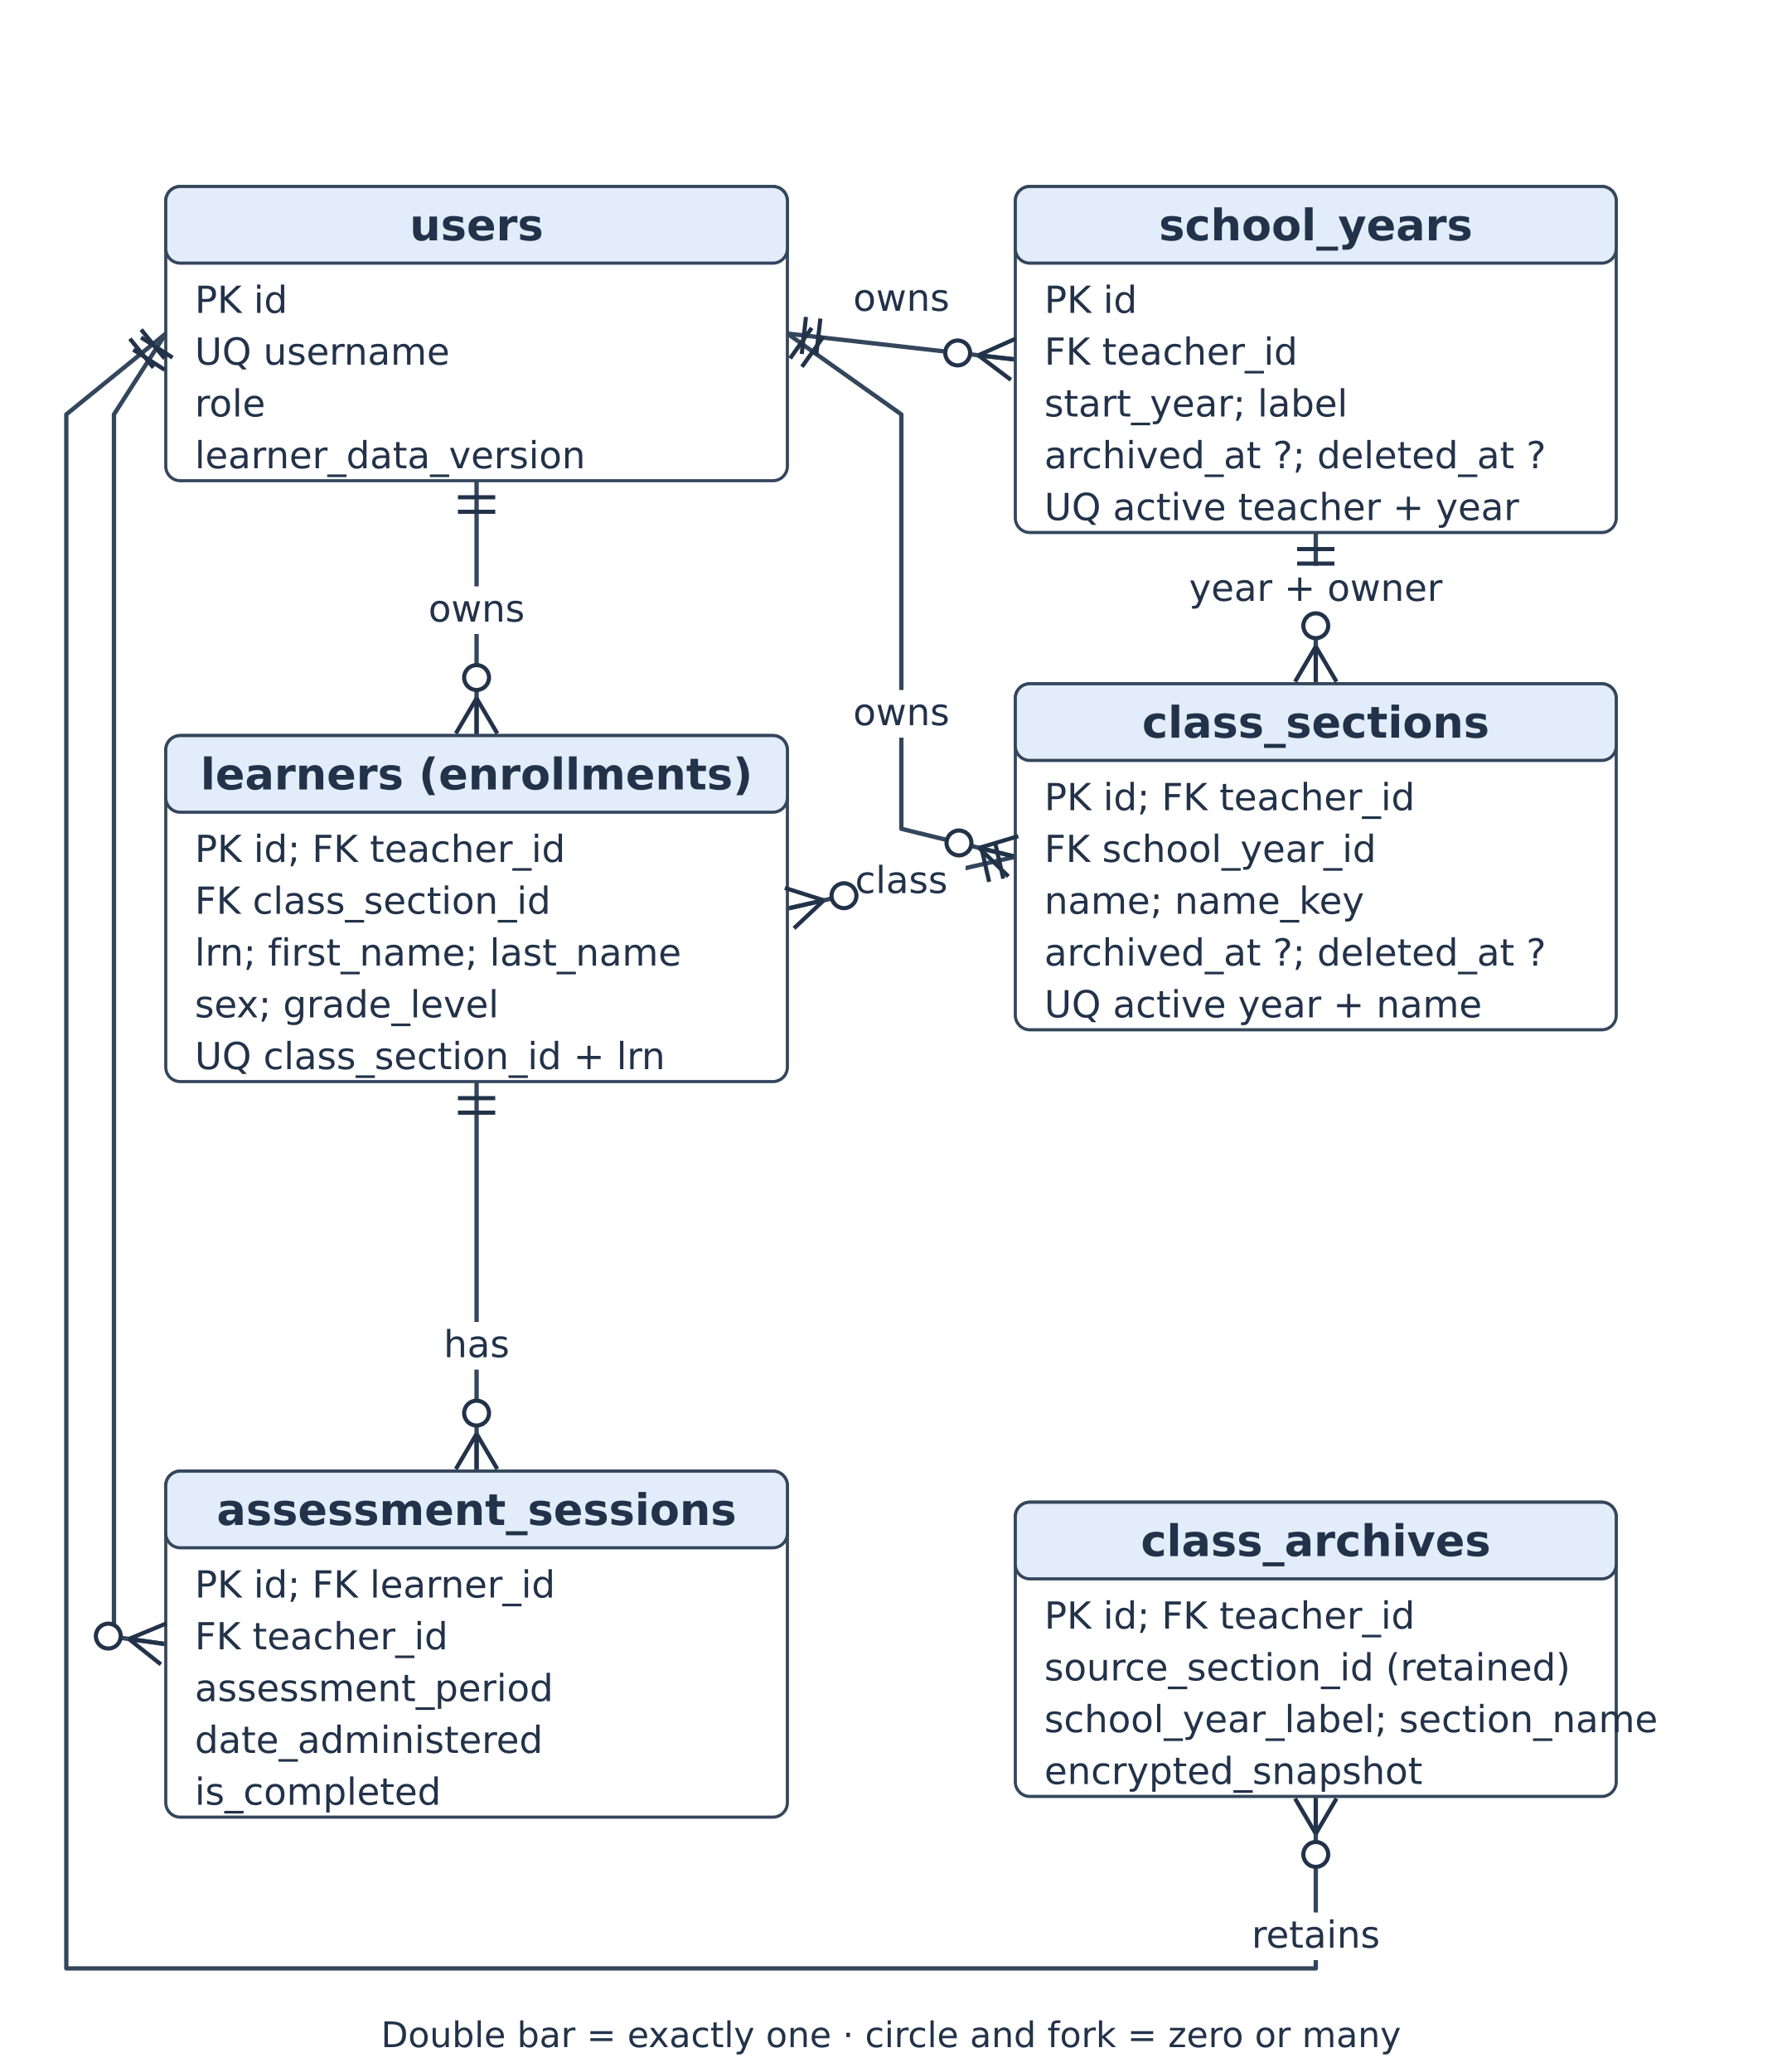
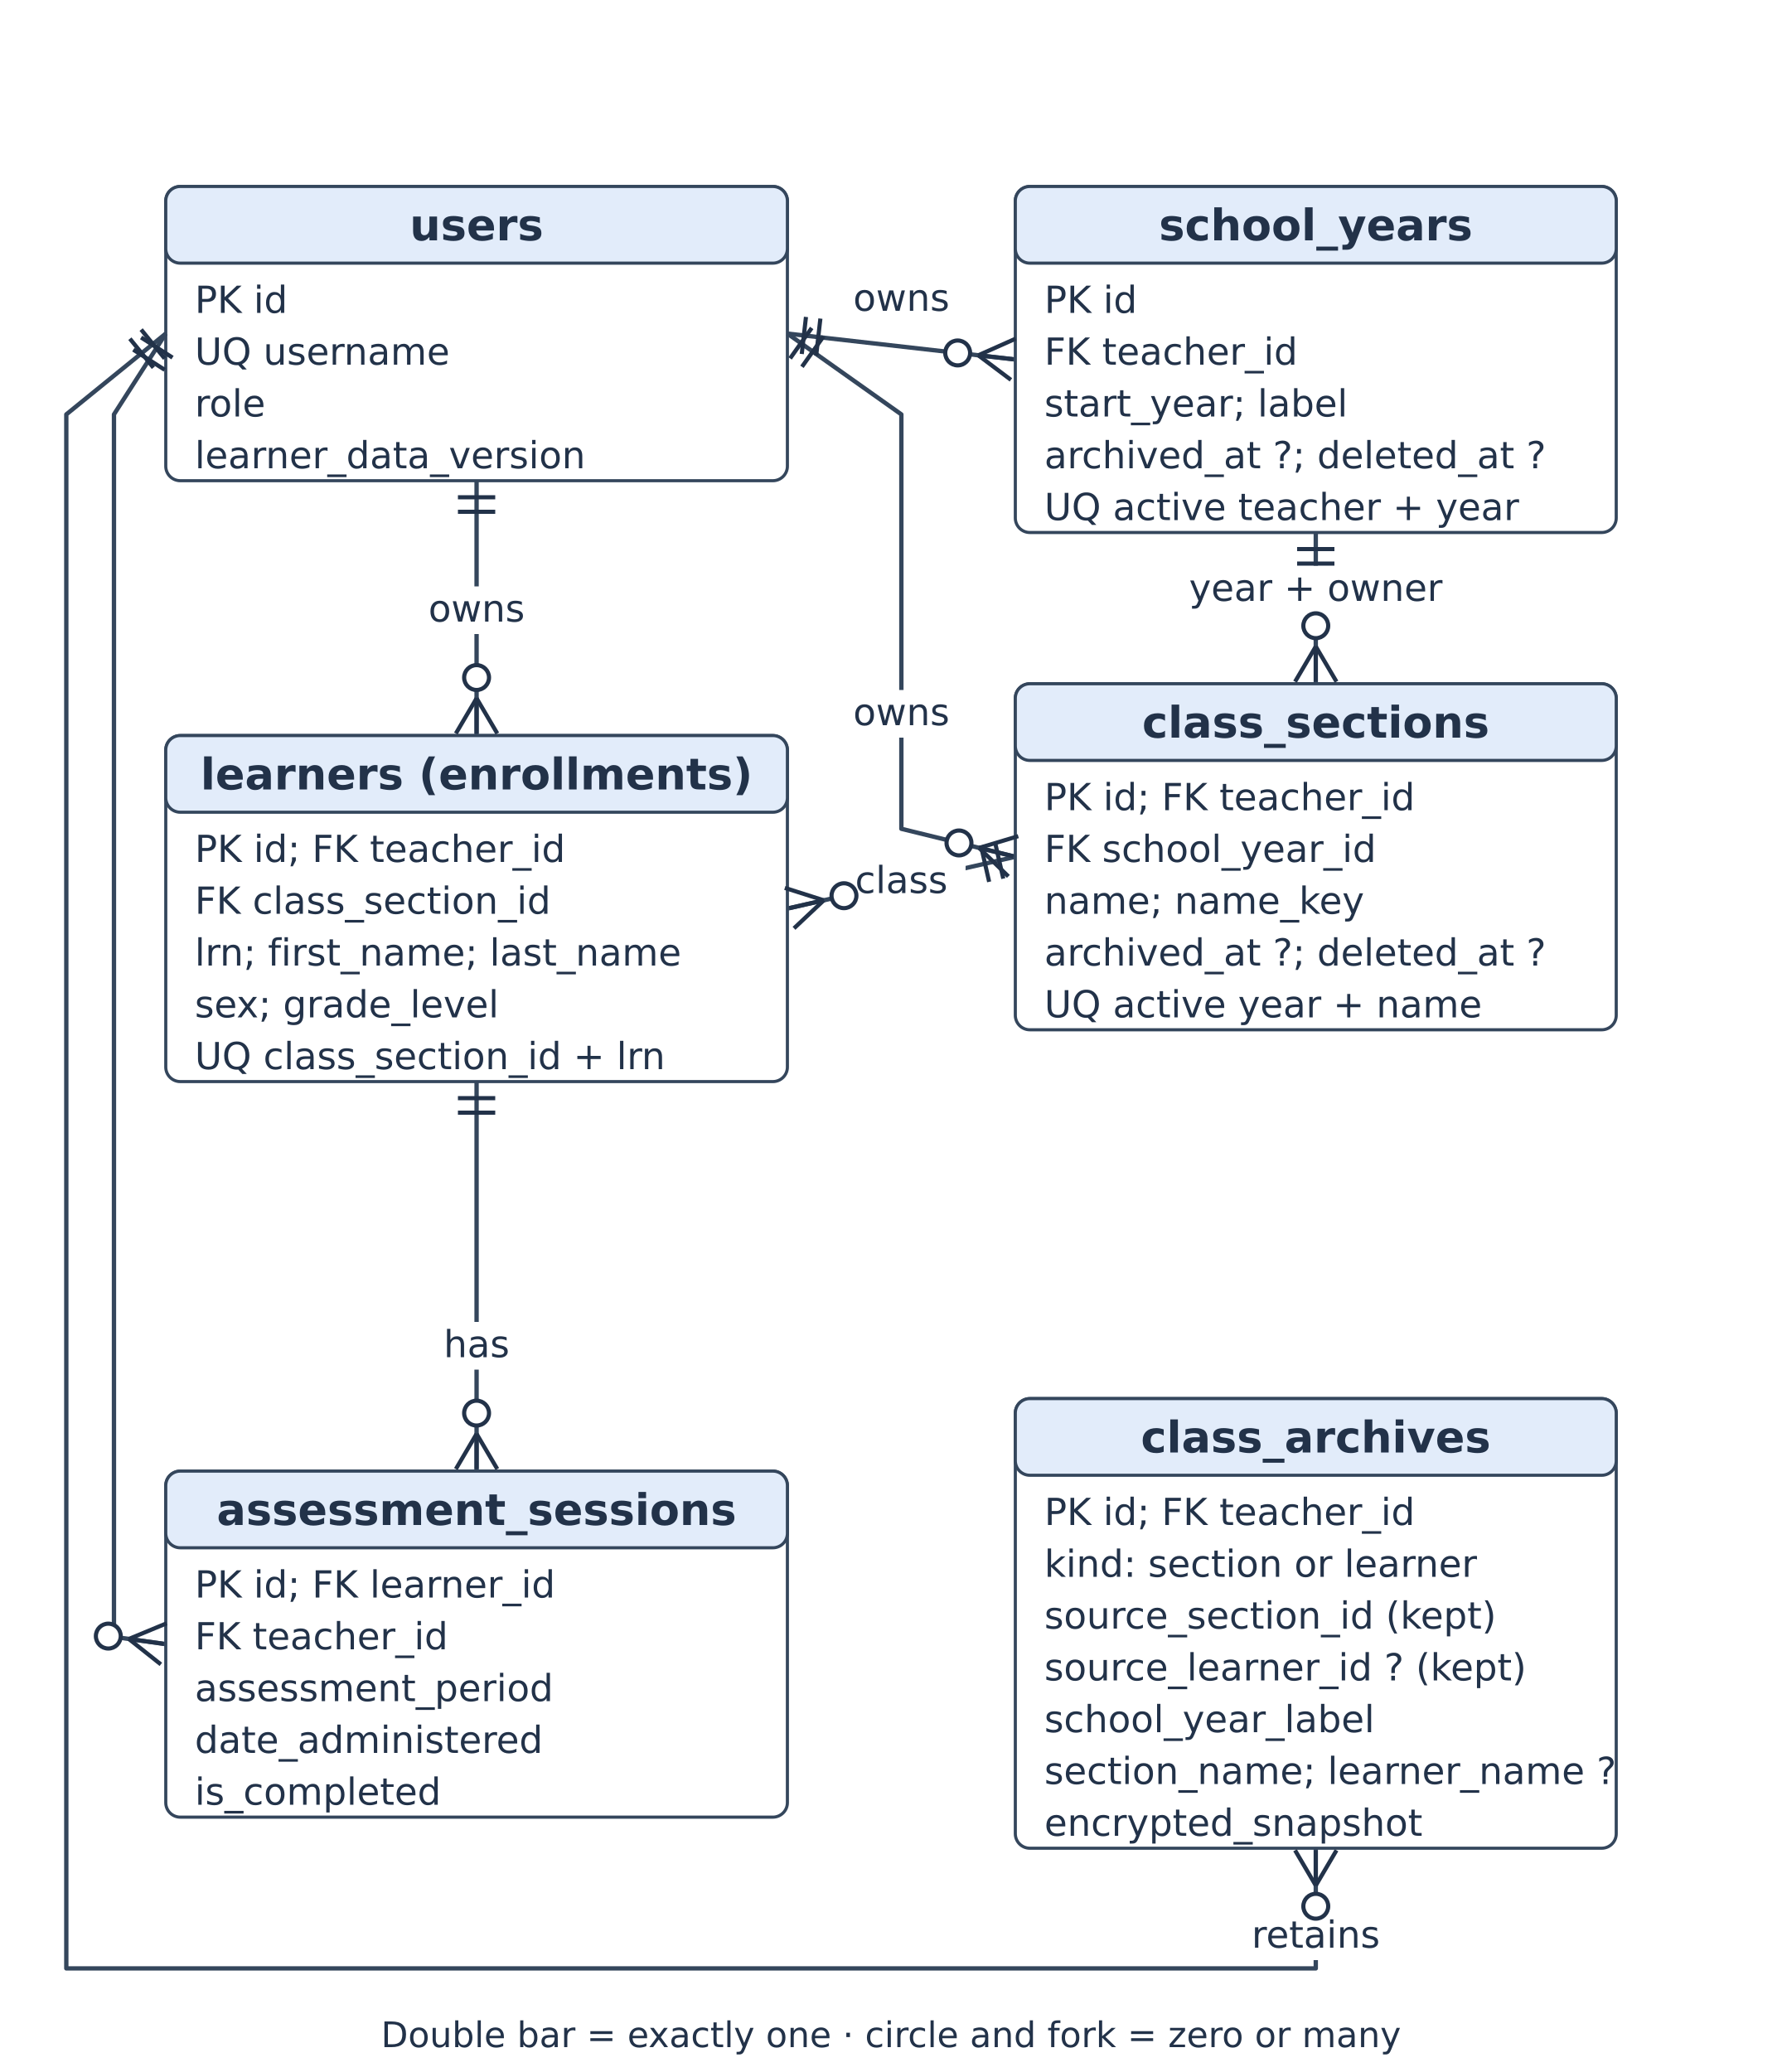
<svg xmlns="http://www.w3.org/2000/svg" width="860" height="1000" viewBox="0 0 860 1000">
  <rect width="100%" height="100%" fill="white" />
  <defs>
    <marker id="arrow" viewBox="0 0 12 12" refX="11" refY="6" markerWidth="9" markerHeight="9" orient="auto-start-reverse">
      <path d="M1,1 L11,6 L1,11" fill="none" stroke="#34465c" stroke-width="1.8" />
    </marker>
  </defs>
  <rect x="80" y="90" width="300" height="142" rx="7" fill="#ffffff" stroke="#34465c" stroke-width="1.5" />
  <rect x="80" y="90" width="300" height="37" rx="7" fill="#e2ecfa" stroke="#34465c" stroke-width="1.5" />
  <rect x="490" y="90" width="290" height="167" rx="7" fill="#ffffff" stroke="#34465c" stroke-width="1.5" />
  <rect x="490" y="90" width="290" height="37" rx="7" fill="#e2ecfa" stroke="#34465c" stroke-width="1.5" />
  <rect x="490" y="330" width="290" height="167" rx="7" fill="#ffffff" stroke="#34465c" stroke-width="1.5" />
  <rect x="490" y="330" width="290" height="37" rx="7" fill="#e2ecfa" stroke="#34465c" stroke-width="1.5" />
  <rect x="80" y="355" width="300" height="167" rx="7" fill="#ffffff" stroke="#34465c" stroke-width="1.5" />
  <rect x="80" y="355" width="300" height="37" rx="7" fill="#e2ecfa" stroke="#34465c" stroke-width="1.5" />
  <rect x="80" y="710" width="300" height="167" rx="7" fill="#ffffff" stroke="#34465c" stroke-width="1.5" />
  <rect x="80" y="710" width="300" height="37" rx="7" fill="#e2ecfa" stroke="#34465c" stroke-width="1.5" />
-   <rect x="490" y="725" width="290" height="142" rx="7" fill="#ffffff" stroke="#34465c" stroke-width="1.5" />
-   <rect x="490" y="725" width="290" height="37" rx="7" fill="#e2ecfa" stroke="#34465c" stroke-width="1.5" />
+   <rect x="490" y="675" width="290" height="217" rx="7" fill="#ffffff" stroke="#34465c" stroke-width="1.5" />
+   <rect x="490" y="675" width="290" height="37" rx="7" fill="#e2ecfa" stroke="#34465c" stroke-width="1.5" />
  <polyline points="380,161.0 490,173.5" fill="none" stroke="#34465c" stroke-width="2.1" stroke-linejoin="round" />
  <polyline points="635.0,257 635.0,330" fill="none" stroke="#34465c" stroke-width="2.1" stroke-linejoin="round" />
  <polyline points="490,413.5 380,438.5" fill="none" stroke="#34465c" stroke-width="2.1" stroke-linejoin="round" />
  <polyline points="230.0,522 230.0,710" fill="none" stroke="#34465c" stroke-width="2.1" stroke-linejoin="round" />
  <polyline points="380,161.0 435,200 435,400 490,413.5" fill="none" stroke="#34465c" stroke-width="2.1" stroke-linejoin="round" />
  <polyline points="230.0,232 230.0,355" fill="none" stroke="#34465c" stroke-width="2.1" stroke-linejoin="round" />
  <polyline points="80,161.0 55,200 55,790 80,793.5" fill="none" stroke="#34465c" stroke-width="2.1" stroke-linejoin="round" />
-   <polyline points="80,161.0 32,200 32,950 635,950 635.0,867" fill="none" stroke="#34465c" stroke-width="2.1" stroke-linejoin="round" />
+   <polyline points="80,161.0 32,200 32,950 635,950 635.0,892" fill="none" stroke="#34465c" stroke-width="2.1" stroke-linejoin="round" />
  <text x="230.0" y="116.0" text-anchor="middle" font-family="DejaVu Sans,Arial,sans-serif" font-size="21" fill="#223249" font-weight="bold">users</text>
  <text x="94" y="151.0" text-anchor="start" font-family="DejaVu Sans,Arial,sans-serif" font-size="18" fill="#223249">PK id</text>
  <text x="94" y="176.0" text-anchor="start" font-family="DejaVu Sans,Arial,sans-serif" font-size="18" fill="#223249">UQ username</text>
  <text x="94" y="201.0" text-anchor="start" font-family="DejaVu Sans,Arial,sans-serif" font-size="18" fill="#223249">role</text>
  <text x="94" y="226.0" text-anchor="start" font-family="DejaVu Sans,Arial,sans-serif" font-size="18" fill="#223249">learner_data_version</text>
  <text x="635.0" y="116.0" text-anchor="middle" font-family="DejaVu Sans,Arial,sans-serif" font-size="21" fill="#223249" font-weight="bold">school_years</text>
  <text x="504" y="151.0" text-anchor="start" font-family="DejaVu Sans,Arial,sans-serif" font-size="18" fill="#223249">PK id</text>
  <text x="504" y="176.0" text-anchor="start" font-family="DejaVu Sans,Arial,sans-serif" font-size="18" fill="#223249">FK teacher_id</text>
  <text x="504" y="201.0" text-anchor="start" font-family="DejaVu Sans,Arial,sans-serif" font-size="18" fill="#223249">start_year; label</text>
  <text x="504" y="226.0" text-anchor="start" font-family="DejaVu Sans,Arial,sans-serif" font-size="18" fill="#223249">archived_at ?; deleted_at ?</text>
  <text x="504" y="251.0" text-anchor="start" font-family="DejaVu Sans,Arial,sans-serif" font-size="18" fill="#223249">UQ active teacher + year</text>
  <text x="635.0" y="356.0" text-anchor="middle" font-family="DejaVu Sans,Arial,sans-serif" font-size="21" fill="#223249" font-weight="bold">class_sections</text>
  <text x="504" y="391.0" text-anchor="start" font-family="DejaVu Sans,Arial,sans-serif" font-size="18" fill="#223249">PK id; FK teacher_id</text>
  <text x="504" y="416.0" text-anchor="start" font-family="DejaVu Sans,Arial,sans-serif" font-size="18" fill="#223249">FK school_year_id</text>
  <text x="504" y="441.0" text-anchor="start" font-family="DejaVu Sans,Arial,sans-serif" font-size="18" fill="#223249">name; name_key</text>
  <text x="504" y="466.0" text-anchor="start" font-family="DejaVu Sans,Arial,sans-serif" font-size="18" fill="#223249">archived_at ?; deleted_at ?</text>
  <text x="504" y="491.0" text-anchor="start" font-family="DejaVu Sans,Arial,sans-serif" font-size="18" fill="#223249">UQ active year + name</text>
  <text x="230.0" y="381.0" text-anchor="middle" font-family="DejaVu Sans,Arial,sans-serif" font-size="21" fill="#223249" font-weight="bold">learners (enrollments)</text>
  <text x="94" y="416.0" text-anchor="start" font-family="DejaVu Sans,Arial,sans-serif" font-size="18" fill="#223249">PK id; FK teacher_id</text>
  <text x="94" y="441.0" text-anchor="start" font-family="DejaVu Sans,Arial,sans-serif" font-size="18" fill="#223249">FK class_section_id</text>
  <text x="94" y="466.0" text-anchor="start" font-family="DejaVu Sans,Arial,sans-serif" font-size="18" fill="#223249">lrn; first_name; last_name</text>
  <text x="94" y="491.0" text-anchor="start" font-family="DejaVu Sans,Arial,sans-serif" font-size="18" fill="#223249">sex; grade_level</text>
  <text x="94" y="516.0" text-anchor="start" font-family="DejaVu Sans,Arial,sans-serif" font-size="18" fill="#223249">UQ class_section_id + lrn</text>
  <text x="230.0" y="736.0" text-anchor="middle" font-family="DejaVu Sans,Arial,sans-serif" font-size="21" fill="#223249" font-weight="bold">assessment_sessions</text>
  <text x="94" y="771.0" text-anchor="start" font-family="DejaVu Sans,Arial,sans-serif" font-size="18" fill="#223249">PK id; FK learner_id</text>
  <text x="94" y="796.0" text-anchor="start" font-family="DejaVu Sans,Arial,sans-serif" font-size="18" fill="#223249">FK teacher_id</text>
  <text x="94" y="821.0" text-anchor="start" font-family="DejaVu Sans,Arial,sans-serif" font-size="18" fill="#223249">assessment_period</text>
  <text x="94" y="846.0" text-anchor="start" font-family="DejaVu Sans,Arial,sans-serif" font-size="18" fill="#223249">date_administered</text>
  <text x="94" y="871.0" text-anchor="start" font-family="DejaVu Sans,Arial,sans-serif" font-size="18" fill="#223249">is_completed</text>
-   <text x="635.0" y="751.0" text-anchor="middle" font-family="DejaVu Sans,Arial,sans-serif" font-size="21" fill="#223249" font-weight="bold">class_archives</text>
-   <text x="504" y="786.0" text-anchor="start" font-family="DejaVu Sans,Arial,sans-serif" font-size="18" fill="#223249">PK id; FK teacher_id</text>
-   <text x="504" y="811.0" text-anchor="start" font-family="DejaVu Sans,Arial,sans-serif" font-size="18" fill="#223249">source_section_id (retained)</text>
-   <text x="504" y="836.0" text-anchor="start" font-family="DejaVu Sans,Arial,sans-serif" font-size="18" fill="#223249">school_year_label; section_name</text>
-   <text x="504" y="861.0" text-anchor="start" font-family="DejaVu Sans,Arial,sans-serif" font-size="18" fill="#223249">encrypted_snapshot</text>
+   <text x="635.0" y="701.0" text-anchor="middle" font-family="DejaVu Sans,Arial,sans-serif" font-size="21" fill="#223249" font-weight="bold">class_archives</text>
+   <text x="504" y="736.0" text-anchor="start" font-family="DejaVu Sans,Arial,sans-serif" font-size="18" fill="#223249">PK id; FK teacher_id</text>
+   <text x="504" y="761.0" text-anchor="start" font-family="DejaVu Sans,Arial,sans-serif" font-size="18" fill="#223249">kind: section or learner</text>
+   <text x="504" y="786.0" text-anchor="start" font-family="DejaVu Sans,Arial,sans-serif" font-size="18" fill="#223249">source_section_id (kept)</text>
+   <text x="504" y="811.0" text-anchor="start" font-family="DejaVu Sans,Arial,sans-serif" font-size="18" fill="#223249">source_learner_id ? (kept)</text>
+   <text x="504" y="836.0" text-anchor="start" font-family="DejaVu Sans,Arial,sans-serif" font-size="18" fill="#223249">school_year_label</text>
+   <text x="504" y="861.0" text-anchor="start" font-family="DejaVu Sans,Arial,sans-serif" font-size="18" fill="#223249">section_name; learner_name ?</text>
+   <text x="504" y="886.0" text-anchor="start" font-family="DejaVu Sans,Arial,sans-serif" font-size="18" fill="#223249">encrypted_snapshot</text>
  <text x="430" y="988.0" text-anchor="middle" font-family="DejaVu Sans,Arial,sans-serif" font-size="17" fill="#223249">Double bar = exactly one · circle and fork = zero or many</text>
  <rect x="409.0" y="133" width="52" height="23" rx="3" fill="white" />
  <text x="435" y="150" text-anchor="middle" font-family="DejaVu Sans,Arial,sans-serif" font-size="18" fill="#223249">owns</text>
  <line x1="388.965" y1="152.961" x2="386.933" y2="170.846" stroke="#223249" stroke-width="2" />
  <line x1="395.92" y1="153.751" x2="393.888" y2="171.636" stroke="#223249" stroke-width="2" />
  <line x1="487.877" y1="183.323" x2="472.115" y2="171.468" stroke="#223249" stroke-width="2" />
  <line x1="490.135" y1="163.451" x2="472.115" y2="171.468" stroke="#223249" stroke-width="2" />
  <line x1="489.006" y1="173.387" x2="472.115" y2="171.468" stroke="#223249" stroke-width="2" />
  <circle cx="462.179" cy="170.339" r="6" fill="white" stroke="#223249" stroke-width="2" />
  <rect x="569.0" y="273" width="132" height="23" rx="3" fill="white" />
  <text x="635" y="290" text-anchor="middle" font-family="DejaVu Sans,Arial,sans-serif" font-size="18" fill="#223249">year + owner</text>
  <line x1="644.0" y1="265.0" x2="626.0" y2="265.0" stroke="#223249" stroke-width="2" />
  <line x1="644.0" y1="272.0" x2="626.0" y2="272.0" stroke="#223249" stroke-width="2" />
  <line x1="625.0" y1="329.0" x2="635.0" y2="312.0" stroke="#223249" stroke-width="2" />
  <line x1="645.0" y1="329.0" x2="635.0" y2="312.0" stroke="#223249" stroke-width="2" />
  <line x1="635.0" y1="329.0" x2="635.0" y2="312.0" stroke="#223249" stroke-width="2" />
  <circle cx="635.0" cy="302.0" r="6" fill="white" stroke="#223249" stroke-width="2" />
  <rect x="404.0" y="414" width="62" height="23" rx="3" fill="white" />
  <text x="435" y="431" text-anchor="middle" font-family="DejaVu Sans,Arial,sans-serif" font-size="18" fill="#223249">class</text>
  <line x1="484.194" y1="424.049" x2="480.204" y2="406.497" stroke="#223249" stroke-width="2" />
  <line x1="477.368" y1="425.601" x2="473.378" y2="408.048" stroke="#223249" stroke-width="2" />
  <line x1="378.759" y1="428.527" x2="397.552" y2="434.511" stroke="#223249" stroke-width="2" />
  <line x1="383.191" y1="448.03" x2="397.552" y2="434.511" stroke="#223249" stroke-width="2" />
  <line x1="380.975" y1="438.278" x2="397.552" y2="434.511" stroke="#223249" stroke-width="2" />
  <circle cx="407.304" cy="432.295" r="6" fill="white" stroke="#223249" stroke-width="2" />
  <rect x="209.0" y="638" width="42" height="23" rx="3" fill="white" />
  <text x="230" y="655" text-anchor="middle" font-family="DejaVu Sans,Arial,sans-serif" font-size="18" fill="#223249">has</text>
  <line x1="239.0" y1="530.0" x2="221.0" y2="530.0" stroke="#223249" stroke-width="2" />
  <line x1="239.0" y1="537.0" x2="221.0" y2="537.0" stroke="#223249" stroke-width="2" />
  <line x1="220.0" y1="709.0" x2="230.0" y2="692.0" stroke="#223249" stroke-width="2" />
  <line x1="240.0" y1="709.0" x2="230.0" y2="692.0" stroke="#223249" stroke-width="2" />
  <line x1="230.0" y1="709.0" x2="230.0" y2="692.0" stroke="#223249" stroke-width="2" />
  <circle cx="230.0" cy="682.0" r="6" fill="white" stroke="#223249" stroke-width="2" />
  <rect x="409.0" y="333" width="52" height="23" rx="3" fill="white" />
  <text x="435" y="350" text-anchor="middle" font-family="DejaVu Sans,Arial,sans-serif" font-size="18" fill="#223249">owns</text>
  <line x1="391.732" y1="158.286" x2="381.32" y2="172.969" stroke="#223249" stroke-width="2" />
  <line x1="397.442" y1="162.335" x2="387.03" y2="177.018" stroke="#223249" stroke-width="2" />
  <line x1="486.645" y1="422.973" x2="472.519" y2="409.209" stroke="#223249" stroke-width="2" />
  <line x1="491.413" y1="403.55" x2="472.519" y2="409.209" stroke="#223249" stroke-width="2" />
  <line x1="489.029" y1="413.262" x2="472.519" y2="409.209" stroke="#223249" stroke-width="2" />
  <circle cx="462.807" cy="406.825" r="6" fill="white" stroke="#223249" stroke-width="2" />
  <rect x="204.0" y="283" width="52" height="23" rx="3" fill="white" />
  <text x="230" y="300" text-anchor="middle" font-family="DejaVu Sans,Arial,sans-serif" font-size="18" fill="#223249">owns</text>
  <line x1="239.0" y1="240.0" x2="221.0" y2="240.0" stroke="#223249" stroke-width="2" />
  <line x1="239.0" y1="247.0" x2="221.0" y2="247.0" stroke="#223249" stroke-width="2" />
  <line x1="220.0" y1="354.0" x2="230.0" y2="337.0" stroke="#223249" stroke-width="2" />
  <line x1="240.0" y1="354.0" x2="230.0" y2="337.0" stroke="#223249" stroke-width="2" />
  <line x1="230.0" y1="354.0" x2="230.0" y2="337.0" stroke="#223249" stroke-width="2" />
  <circle cx="230.0" cy="327.0" r="6" fill="white" stroke="#223249" stroke-width="2" />
  <line x1="83.26" y1="172.592" x2="68.106" y2="162.878" stroke="#223249" stroke-width="2" />
  <line x1="79.482" y1="178.485" x2="64.328" y2="168.771" stroke="#223249" stroke-width="2" />
  <line x1="77.623" y1="803.265" x2="62.174" y2="791.004" stroke="#223249" stroke-width="2" />
  <line x1="80.396" y1="783.458" x2="62.174" y2="791.004" stroke="#223249" stroke-width="2" />
  <line x1="79.01" y1="793.361" x2="62.174" y2="791.004" stroke="#223249" stroke-width="2" />
  <circle cx="52.27" cy="789.618" r="6" fill="white" stroke="#223249" stroke-width="2" />
  <rect x="594.0" y="923" width="82" height="23" rx="3" fill="white" />
  <text x="635" y="940" text-anchor="middle" font-family="DejaVu Sans,Arial,sans-serif" font-size="18" fill="#223249">retains</text>
  <line x1="79.466" y1="173.03" x2="68.116" y2="159.06" stroke="#223249" stroke-width="2" />
  <line x1="74.034" y1="177.444" x2="62.683" y2="163.474" stroke="#223249" stroke-width="2" />
-   <line x1="645.0" y1="868.0" x2="635.0" y2="885.0" stroke="#223249" stroke-width="2" />
-   <line x1="625.0" y1="868.0" x2="635.0" y2="885.0" stroke="#223249" stroke-width="2" />
-   <line x1="635.0" y1="868.0" x2="635.0" y2="885.0" stroke="#223249" stroke-width="2" />
-   <circle cx="635.0" cy="895.0" r="6" fill="white" stroke="#223249" stroke-width="2" />
+   <line x1="645.0" y1="893.0" x2="635.0" y2="910.0" stroke="#223249" stroke-width="2" />
+   <line x1="625.0" y1="893.0" x2="635.0" y2="910.0" stroke="#223249" stroke-width="2" />
+   <line x1="635.0" y1="893.0" x2="635.0" y2="910.0" stroke="#223249" stroke-width="2" />
+   <circle cx="635.0" cy="920.0" r="6" fill="white" stroke="#223249" stroke-width="2" />
</svg>
